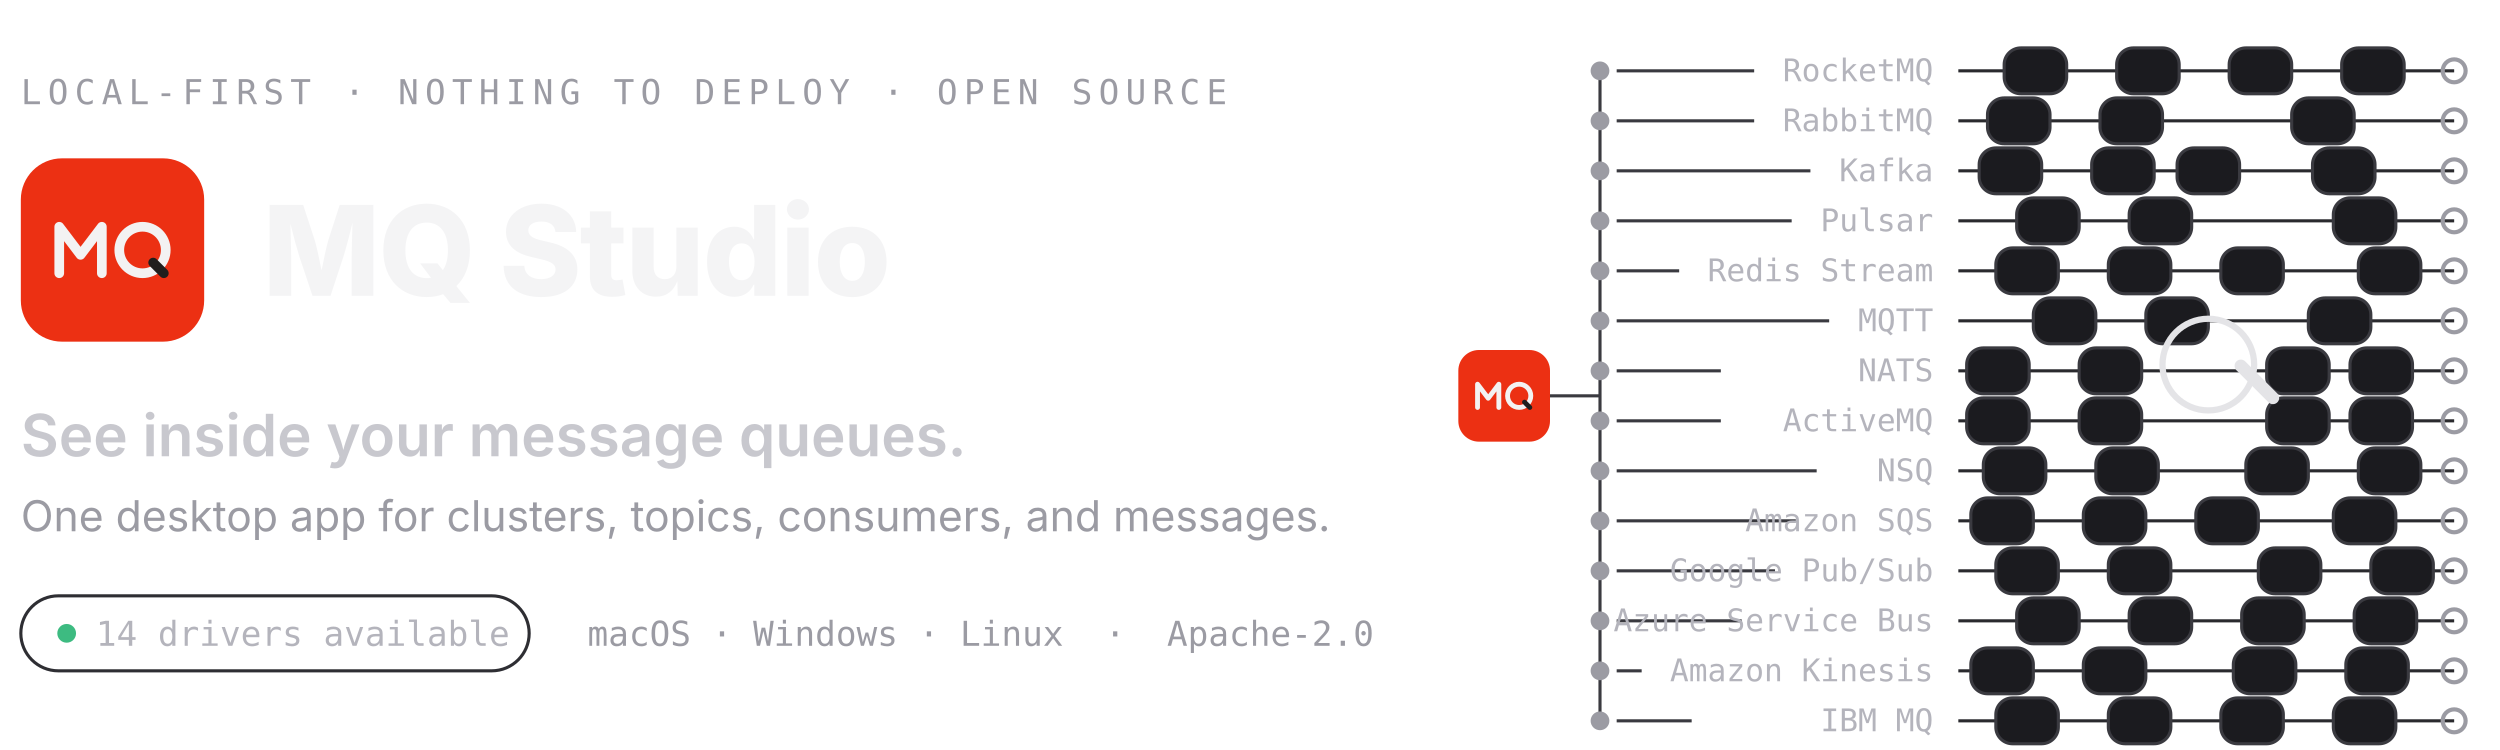
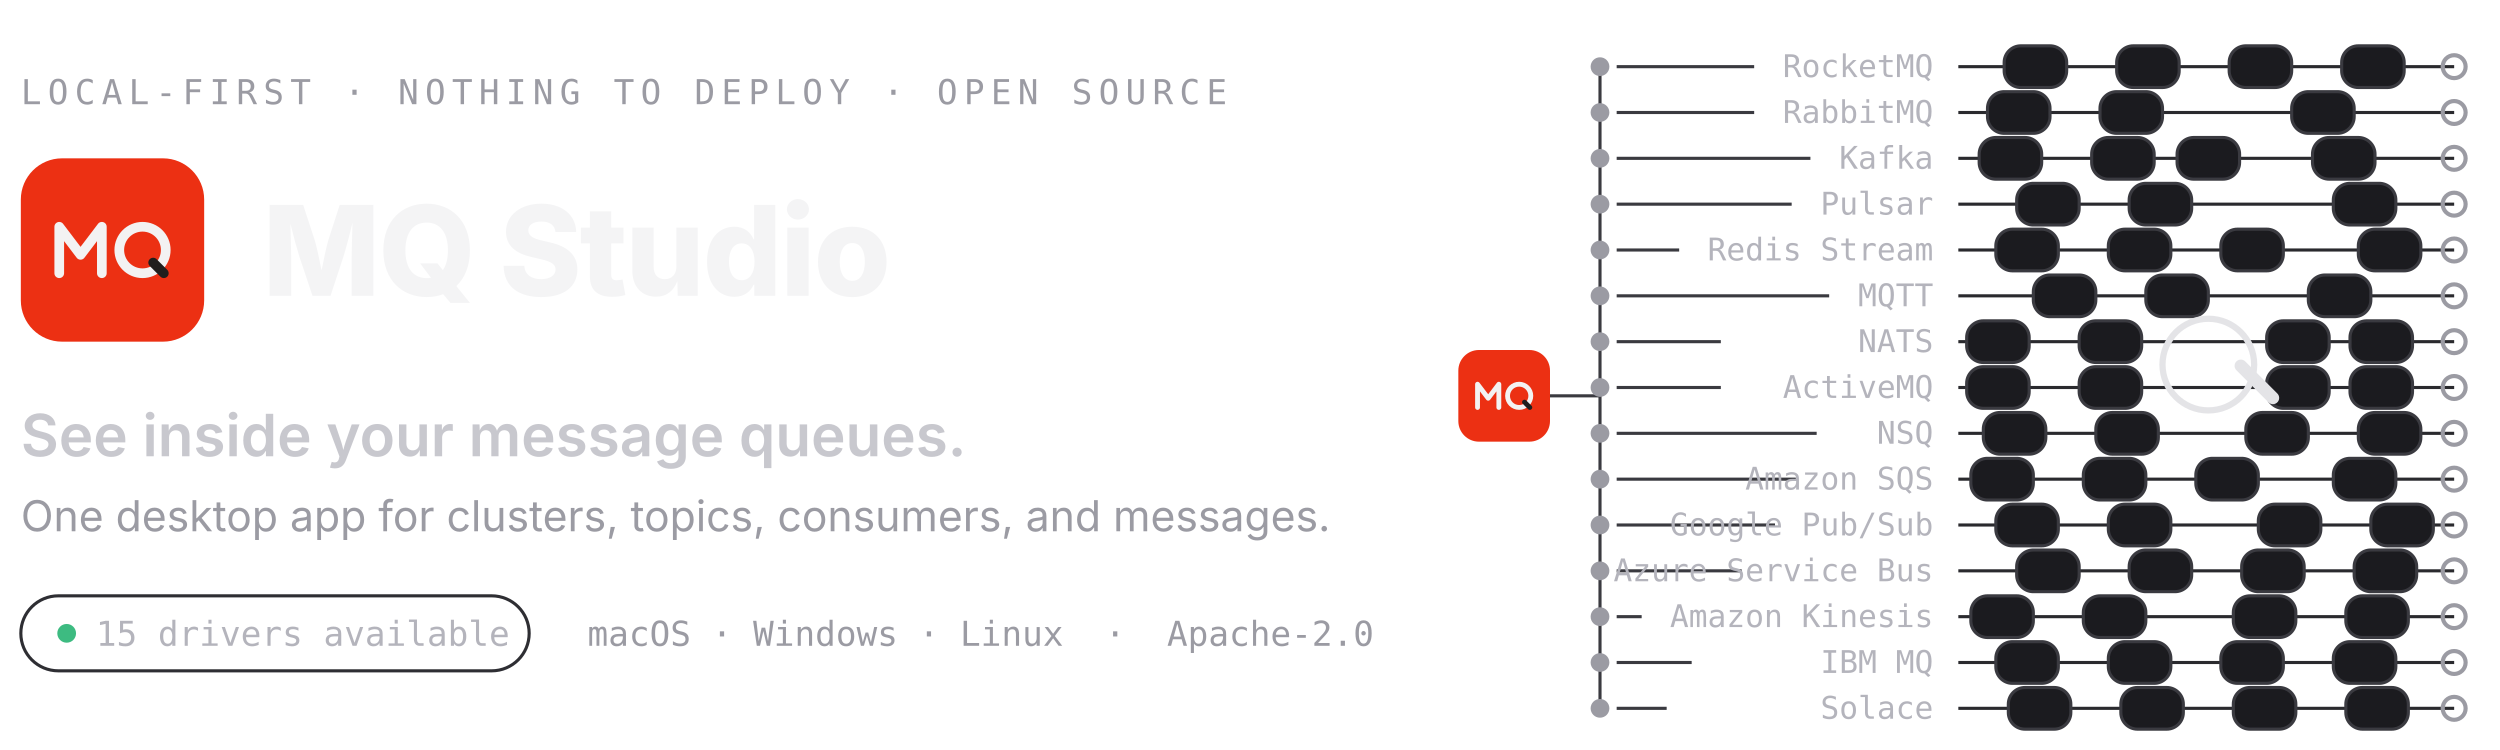
<svg xmlns="http://www.w3.org/2000/svg" width="1200" height="360" viewBox="0 0 1200 360" role="img" aria-labelledby="t d">
  <text x="10" y="50" font-family="ui-monospace,'SF Mono',Menlo,Consolas,monospace" font-size="16.5" letter-spacing="3" fill="#9B9BA3">LOCAL-FIRST · NOTHING TO DEPLOY · OPEN SOURCE</text>
  <g id="lockup">
    <rect x="10" y="76" width="88" height="88" rx="19.8" fill="#EC3013" />
    <g transform="translate(22.86 96.761) scale(0.46478)" fill="none" stroke-width="10">
      <path d="M12 74 L12 26 L34 55 L56 26 L56 74" stroke="#F3F2F2" stroke-linejoin="round" stroke-linecap="round" />
      <circle cx="98" cy="50" r="24" stroke="#F3F2F2" />
      <line x1="109" y1="63" x2="120" y2="74" stroke="#201E1D" stroke-linecap="round" />
    </g>
    <text x="126" y="142" font-family="-apple-system,'PingFang SC','Segoe UI','Microsoft YaHei',system-ui,sans-serif" font-size="60" font-weight="800" letter-spacing="-1" fill="#F4F4F5">MQ Studio</text>
  </g>
  <text x="10" y="219" font-family="-apple-system,'PingFang SC','Segoe UI','Microsoft YaHei',system-ui,sans-serif" font-size="28" font-weight="600" fill="#C8C8CE">See inside your message queues.</text>
  <text x="10" y="255" font-family="-apple-system,'PingFang SC','Segoe UI','Microsoft YaHei',system-ui,sans-serif" font-size="20.5" fill="#9B9BA3">One desktop app for clusters, topics, consumers, and messages.</text>
  <g id="meta">
    <rect x="10" y="286" width="244" height="36" rx="18" fill="none" stroke="#2E2E33" stroke-width="1.5" />
    <circle cx="32" cy="304" r="4.5" fill="#3DBB81" />
-     <text x="46" y="310" font-family="ui-monospace,'SF Mono',Menlo,Consolas,monospace" font-size="16.5" fill="#B4B4BC">14 drivers available</text>
+     <text x="46" y="310" font-family="ui-monospace,'SF Mono',Menlo,Consolas,monospace" font-size="16.5" fill="#B4B4BC">15 drivers available</text>
    <text x="282" y="310" font-family="ui-monospace,'SF Mono',Menlo,Consolas,monospace" font-size="16.5" fill="#9B9BA3">macOS · Windows · Linux  ·  Apache-2.0</text>
  </g>
  <g id="drivers">
    <rect x="700" y="168" width="44" height="44" rx="9.9" fill="#EC3013" />
    <g transform="translate(706.43 178.38) scale(0.23239)" fill="none" stroke-width="10">
      <path d="M12 74 L12 26 L34 55 L56 26 L56 74" stroke="#F3F2F2" stroke-linejoin="round" stroke-linecap="round" />
      <circle cx="98" cy="50" r="24" stroke="#F3F2F2" />
      <line x1="109" y1="63" x2="120" y2="74" stroke="#201E1D" stroke-linecap="round" />
    </g>
    <line x1="744" y1="190" x2="768" y2="190" stroke="#3A3A40" stroke-width="1.5" />
-     <line x1="768" y1="34" x2="768" y2="346" stroke="#3A3A40" stroke-width="1.5" />
-     <line x1="776" y1="34" x2="842" y2="34" stroke="#3A3A40" stroke-width="1.5" />
-     <text x="928" y="39" text-anchor="end" font-family="ui-monospace,'SF Mono',Menlo,Consolas,monospace" font-size="15" fill="#B4B4BC">RocketMQ</text>
-     <line x1="940" y1="34" x2="1178" y2="34" stroke="#2A2A2E" stroke-width="1.5" />
-     <circle cx="768" cy="34" r="4.5" fill="#9B9BA3" />
-     <circle cx="1178" cy="34" r="5.5" fill="none" stroke="#9B9BA3" stroke-width="2" />
-     <rect x="962" y="23" width="30" height="22" rx="8" fill="#1B1B1F" stroke="#3A3A40" stroke-width="1.5" />
-     <rect x="1016" y="23" width="30" height="22" rx="8" fill="#1B1B1F" stroke="#3A3A40" stroke-width="1.5" />
-     <rect x="1070" y="23" width="30" height="22" rx="8" fill="#1B1B1F" stroke="#3A3A40" stroke-width="1.5" />
-     <rect x="1124" y="23" width="30" height="22" rx="8" fill="#1B1B1F" stroke="#3A3A40" stroke-width="1.5" />
-     <line x1="776" y1="58" x2="842" y2="58" stroke="#3A3A40" stroke-width="1.5" />
-     <text x="928" y="63" text-anchor="end" font-family="ui-monospace,'SF Mono',Menlo,Consolas,monospace" font-size="15" fill="#B4B4BC">RabbitMQ</text>
-     <line x1="940" y1="58" x2="1178" y2="58" stroke="#2A2A2E" stroke-width="1.5" />
-     <circle cx="768" cy="58" r="4.5" fill="#9B9BA3" />
-     <circle cx="1178" cy="58" r="5.5" fill="none" stroke="#9B9BA3" stroke-width="2" />
-     <rect x="954" y="47" width="30" height="22" rx="8" fill="#1B1B1F" stroke="#3A3A40" stroke-width="1.5" />
-     <rect x="1008" y="47" width="30" height="22" rx="8" fill="#1B1B1F" stroke="#3A3A40" stroke-width="1.5" />
-     <rect x="1100" y="47" width="30" height="22" rx="8" fill="#1B1B1F" stroke="#3A3A40" stroke-width="1.5" />
-     <line x1="776" y1="82" x2="869" y2="82" stroke="#3A3A40" stroke-width="1.5" />
-     <text x="928" y="87" text-anchor="end" font-family="ui-monospace,'SF Mono',Menlo,Consolas,monospace" font-size="15" fill="#B4B4BC">Kafka</text>
-     <line x1="940" y1="82" x2="1178" y2="82" stroke="#2A2A2E" stroke-width="1.5" />
-     <circle cx="768" cy="82" r="4.5" fill="#9B9BA3" />
-     <circle cx="1178" cy="82" r="5.5" fill="none" stroke="#9B9BA3" stroke-width="2" />
-     <rect x="950" y="71" width="30" height="22" rx="8" fill="#1B1B1F" stroke="#3A3A40" stroke-width="1.5" />
-     <rect x="1004" y="71" width="30" height="22" rx="8" fill="#1B1B1F" stroke="#3A3A40" stroke-width="1.5" />
-     <rect x="1110" y="71" width="30" height="22" rx="8" fill="#1B1B1F" stroke="#3A3A40" stroke-width="1.5" />
-     <rect x="1045" y="71" width="30" height="22" rx="8" fill="#1B1B1F" stroke="#3A3A40" stroke-width="1.5" />
-     <line x1="776" y1="106" x2="860" y2="106" stroke="#3A3A40" stroke-width="1.5" />
-     <text x="928" y="111" text-anchor="end" font-family="ui-monospace,'SF Mono',Menlo,Consolas,monospace" font-size="15" fill="#B4B4BC">Pulsar</text>
-     <line x1="940" y1="106" x2="1178" y2="106" stroke="#2A2A2E" stroke-width="1.5" />
-     <circle cx="768" cy="106" r="4.5" fill="#9B9BA3" />
-     <circle cx="1178" cy="106" r="5.5" fill="none" stroke="#9B9BA3" stroke-width="2" />
-     <rect x="968" y="95" width="30" height="22" rx="8" fill="#1B1B1F" stroke="#3A3A40" stroke-width="1.5" />
-     <rect x="1022" y="95" width="30" height="22" rx="8" fill="#1B1B1F" stroke="#3A3A40" stroke-width="1.5" />
-     <rect x="1120" y="95" width="30" height="22" rx="8" fill="#1B1B1F" stroke="#3A3A40" stroke-width="1.5" />
-     <line x1="776" y1="130" x2="806" y2="130" stroke="#3A3A40" stroke-width="1.5" />
-     <text x="928" y="135" text-anchor="end" font-family="ui-monospace,'SF Mono',Menlo,Consolas,monospace" font-size="15" fill="#B4B4BC">Redis Stream</text>
-     <line x1="940" y1="130" x2="1178" y2="130" stroke="#2A2A2E" stroke-width="1.5" />
-     <circle cx="768" cy="130" r="4.5" fill="#9B9BA3" />
-     <circle cx="1178" cy="130" r="5.5" fill="none" stroke="#9B9BA3" stroke-width="2" />
-     <rect x="958" y="119" width="30" height="22" rx="8" fill="#1B1B1F" stroke="#3A3A40" stroke-width="1.5" />
-     <rect x="1012" y="119" width="30" height="22" rx="8" fill="#1B1B1F" stroke="#3A3A40" stroke-width="1.5" />
-     <rect x="1066" y="119" width="30" height="22" rx="8" fill="#1B1B1F" stroke="#3A3A40" stroke-width="1.5" />
-     <rect x="1132" y="119" width="30" height="22" rx="8" fill="#1B1B1F" stroke="#3A3A40" stroke-width="1.5" />
-     <line x1="776" y1="154" x2="878" y2="154" stroke="#3A3A40" stroke-width="1.5" />
-     <text x="928" y="159" text-anchor="end" font-family="ui-monospace,'SF Mono',Menlo,Consolas,monospace" font-size="15" fill="#B4B4BC">MQTT</text>
-     <line x1="940" y1="154" x2="1178" y2="154" stroke="#2A2A2E" stroke-width="1.5" />
-     <circle cx="768" cy="154" r="4.5" fill="#9B9BA3" />
-     <circle cx="1178" cy="154" r="5.5" fill="none" stroke="#9B9BA3" stroke-width="2" />
-     <rect x="976" y="143" width="30" height="22" rx="8" fill="#1B1B1F" stroke="#3A3A40" stroke-width="1.5" />
-     <rect x="1030" y="143" width="30" height="22" rx="8" fill="#1B1B1F" stroke="#3A3A40" stroke-width="1.5" />
-     <rect x="1108" y="143" width="30" height="22" rx="8" fill="#1B1B1F" stroke="#3A3A40" stroke-width="1.5" />
-     <line x1="776" y1="178" x2="826" y2="178" stroke="#3A3A40" stroke-width="1.5" />
-     <text x="928" y="183" text-anchor="end" font-family="ui-monospace,'SF Mono',Menlo,Consolas,monospace" font-size="15" fill="#B4B4BC">NATS</text>
-     <line x1="940" y1="178" x2="1178" y2="178" stroke="#2A2A2E" stroke-width="1.5" />
-     <circle cx="768" cy="178" r="4.5" fill="#9B9BA3" />
-     <circle cx="1178" cy="178" r="5.5" fill="none" stroke="#9B9BA3" stroke-width="2" />
-     <rect x="944" y="167" width="30" height="22" rx="8" fill="#1B1B1F" stroke="#3A3A40" stroke-width="1.5" />
-     <rect x="998" y="167" width="30" height="22" rx="8" fill="#1B1B1F" stroke="#3A3A40" stroke-width="1.5" />
-     <rect x="1088" y="167" width="30" height="22" rx="8" fill="#1B1B1F" stroke="#3A3A40" stroke-width="1.5" />
-     <rect x="1128" y="167" width="30" height="22" rx="8" fill="#1B1B1F" stroke="#3A3A40" stroke-width="1.5" />
-     <line x1="776" y1="202" x2="826" y2="202" stroke="#3A3A40" stroke-width="1.5" />
-     <text x="928" y="207" text-anchor="end" font-family="ui-monospace,'SF Mono',Menlo,Consolas,monospace" font-size="15" fill="#B4B4BC">ActiveMQ</text>
-     <line x1="940" y1="202" x2="1178" y2="202" stroke="#2A2A2E" stroke-width="1.5" />
-     <circle cx="768" cy="202" r="4.5" fill="#9B9BA3" />
-     <circle cx="1178" cy="202" r="5.5" fill="none" stroke="#9B9BA3" stroke-width="2" />
-     <rect x="944" y="191" width="30" height="22" rx="8" fill="#1B1B1F" stroke="#3A3A40" stroke-width="1.5" />
-     <rect x="998" y="191" width="30" height="22" rx="8" fill="#1B1B1F" stroke="#3A3A40" stroke-width="1.5" />
-     <rect x="1088" y="191" width="30" height="22" rx="8" fill="#1B1B1F" stroke="#3A3A40" stroke-width="1.5" />
-     <rect x="1128" y="191" width="30" height="22" rx="8" fill="#1B1B1F" stroke="#3A3A40" stroke-width="1.5" />
-     <line x1="776" y1="226" x2="872" y2="226" stroke="#3A3A40" stroke-width="1.5" />
-     <text x="928" y="231" text-anchor="end" font-family="ui-monospace,'SF Mono',Menlo,Consolas,monospace" font-size="15" fill="#B4B4BC">NSQ</text>
-     <line x1="940" y1="226" x2="1178" y2="226" stroke="#2A2A2E" stroke-width="1.5" />
-     <circle cx="768" cy="226" r="4.5" fill="#9B9BA3" />
-     <circle cx="1178" cy="226" r="5.5" fill="none" stroke="#9B9BA3" stroke-width="2" />
-     <rect x="952" y="215" width="30" height="22" rx="8" fill="#1B1B1F" stroke="#3A3A40" stroke-width="1.5" />
-     <rect x="1006" y="215" width="30" height="22" rx="8" fill="#1B1B1F" stroke="#3A3A40" stroke-width="1.5" />
-     <rect x="1078" y="215" width="30" height="22" rx="8" fill="#1B1B1F" stroke="#3A3A40" stroke-width="1.5" />
-     <rect x="1132" y="215" width="30" height="22" rx="8" fill="#1B1B1F" stroke="#3A3A40" stroke-width="1.5" />
-     <line x1="776" y1="250" x2="862" y2="250" stroke="#3A3A40" stroke-width="1.5" />
-     <text x="928" y="255" text-anchor="end" font-family="ui-monospace,'SF Mono',Menlo,Consolas,monospace" font-size="15" fill="#B4B4BC">Amazon SQS</text>
-     <line x1="940" y1="250" x2="1178" y2="250" stroke="#2A2A2E" stroke-width="1.5" />
-     <circle cx="768" cy="250" r="4.5" fill="#9B9BA3" />
-     <circle cx="1178" cy="250" r="5.5" fill="none" stroke="#9B9BA3" stroke-width="2" />
-     <rect x="946" y="239" width="30" height="22" rx="8" fill="#1B1B1F" stroke="#3A3A40" stroke-width="1.5" />
-     <rect x="1000" y="239" width="30" height="22" rx="8" fill="#1B1B1F" stroke="#3A3A40" stroke-width="1.5" />
-     <rect x="1054" y="239" width="30" height="22" rx="8" fill="#1B1B1F" stroke="#3A3A40" stroke-width="1.5" />
-     <rect x="1120" y="239" width="30" height="22" rx="8" fill="#1B1B1F" stroke="#3A3A40" stroke-width="1.5" />
-     <line x1="776" y1="274" x2="852" y2="274" stroke="#3A3A40" stroke-width="1.5" />
-     <text x="928" y="279" text-anchor="end" font-family="ui-monospace,'SF Mono',Menlo,Consolas,monospace" font-size="15" fill="#B4B4BC">Google Pub/Sub</text>
+     <line x1="768" y1="32" x2="768" y2="340" stroke="#3A3A40" stroke-width="1.5" />
+     <line x1="776" y1="32" x2="842" y2="32" stroke="#3A3A40" stroke-width="1.5" />
+     <text x="928" y="37" text-anchor="end" font-family="ui-monospace,'SF Mono',Menlo,Consolas,monospace" font-size="15" fill="#B4B4BC">RocketMQ</text>
+     <line x1="940" y1="32" x2="1178" y2="32" stroke="#2A2A2E" stroke-width="1.5" />
+     <circle cx="768" cy="32" r="4.5" fill="#9B9BA3" />
+     <circle cx="1178" cy="32" r="5.5" fill="none" stroke="#9B9BA3" stroke-width="2" />
+     <rect x="962" y="22" width="30" height="20" rx="8" fill="#1B1B1F" stroke="#3A3A40" stroke-width="1.5" />
+     <rect x="1016" y="22" width="30" height="20" rx="8" fill="#1B1B1F" stroke="#3A3A40" stroke-width="1.5" />
+     <rect x="1070" y="22" width="30" height="20" rx="8" fill="#1B1B1F" stroke="#3A3A40" stroke-width="1.5" />
+     <rect x="1124" y="22" width="30" height="20" rx="8" fill="#1B1B1F" stroke="#3A3A40" stroke-width="1.5" />
+     <line x1="776" y1="54" x2="842" y2="54" stroke="#3A3A40" stroke-width="1.5" />
+     <text x="928" y="59" text-anchor="end" font-family="ui-monospace,'SF Mono',Menlo,Consolas,monospace" font-size="15" fill="#B4B4BC">RabbitMQ</text>
+     <line x1="940" y1="54" x2="1178" y2="54" stroke="#2A2A2E" stroke-width="1.5" />
+     <circle cx="768" cy="54" r="4.5" fill="#9B9BA3" />
+     <circle cx="1178" cy="54" r="5.5" fill="none" stroke="#9B9BA3" stroke-width="2" />
+     <rect x="954" y="44" width="30" height="20" rx="8" fill="#1B1B1F" stroke="#3A3A40" stroke-width="1.5" />
+     <rect x="1008" y="44" width="30" height="20" rx="8" fill="#1B1B1F" stroke="#3A3A40" stroke-width="1.5" />
+     <rect x="1100" y="44" width="30" height="20" rx="8" fill="#1B1B1F" stroke="#3A3A40" stroke-width="1.5" />
+     <line x1="776" y1="76" x2="869" y2="76" stroke="#3A3A40" stroke-width="1.5" />
+     <text x="928" y="81" text-anchor="end" font-family="ui-monospace,'SF Mono',Menlo,Consolas,monospace" font-size="15" fill="#B4B4BC">Kafka</text>
+     <line x1="940" y1="76" x2="1178" y2="76" stroke="#2A2A2E" stroke-width="1.5" />
+     <circle cx="768" cy="76" r="4.5" fill="#9B9BA3" />
+     <circle cx="1178" cy="76" r="5.5" fill="none" stroke="#9B9BA3" stroke-width="2" />
+     <rect x="950" y="66" width="30" height="20" rx="8" fill="#1B1B1F" stroke="#3A3A40" stroke-width="1.5" />
+     <rect x="1004" y="66" width="30" height="20" rx="8" fill="#1B1B1F" stroke="#3A3A40" stroke-width="1.5" />
+     <rect x="1110" y="66" width="30" height="20" rx="8" fill="#1B1B1F" stroke="#3A3A40" stroke-width="1.5" />
+     <rect x="1045" y="66" width="30" height="20" rx="8" fill="#1B1B1F" stroke="#3A3A40" stroke-width="1.5" />
+     <line x1="776" y1="98" x2="860" y2="98" stroke="#3A3A40" stroke-width="1.5" />
+     <text x="928" y="103" text-anchor="end" font-family="ui-monospace,'SF Mono',Menlo,Consolas,monospace" font-size="15" fill="#B4B4BC">Pulsar</text>
+     <line x1="940" y1="98" x2="1178" y2="98" stroke="#2A2A2E" stroke-width="1.5" />
+     <circle cx="768" cy="98" r="4.5" fill="#9B9BA3" />
+     <circle cx="1178" cy="98" r="5.5" fill="none" stroke="#9B9BA3" stroke-width="2" />
+     <rect x="968" y="88" width="30" height="20" rx="8" fill="#1B1B1F" stroke="#3A3A40" stroke-width="1.5" />
+     <rect x="1022" y="88" width="30" height="20" rx="8" fill="#1B1B1F" stroke="#3A3A40" stroke-width="1.5" />
+     <rect x="1120" y="88" width="30" height="20" rx="8" fill="#1B1B1F" stroke="#3A3A40" stroke-width="1.5" />
+     <line x1="776" y1="120" x2="806" y2="120" stroke="#3A3A40" stroke-width="1.5" />
+     <text x="928" y="125" text-anchor="end" font-family="ui-monospace,'SF Mono',Menlo,Consolas,monospace" font-size="15" fill="#B4B4BC">Redis Stream</text>
+     <line x1="940" y1="120" x2="1178" y2="120" stroke="#2A2A2E" stroke-width="1.5" />
+     <circle cx="768" cy="120" r="4.5" fill="#9B9BA3" />
+     <circle cx="1178" cy="120" r="5.5" fill="none" stroke="#9B9BA3" stroke-width="2" />
+     <rect x="958" y="110" width="30" height="20" rx="8" fill="#1B1B1F" stroke="#3A3A40" stroke-width="1.5" />
+     <rect x="1012" y="110" width="30" height="20" rx="8" fill="#1B1B1F" stroke="#3A3A40" stroke-width="1.5" />
+     <rect x="1066" y="110" width="30" height="20" rx="8" fill="#1B1B1F" stroke="#3A3A40" stroke-width="1.5" />
+     <rect x="1132" y="110" width="30" height="20" rx="8" fill="#1B1B1F" stroke="#3A3A40" stroke-width="1.5" />
+     <line x1="776" y1="142" x2="878" y2="142" stroke="#3A3A40" stroke-width="1.5" />
+     <text x="928" y="147" text-anchor="end" font-family="ui-monospace,'SF Mono',Menlo,Consolas,monospace" font-size="15" fill="#B4B4BC">MQTT</text>
+     <line x1="940" y1="142" x2="1178" y2="142" stroke="#2A2A2E" stroke-width="1.5" />
+     <circle cx="768" cy="142" r="4.5" fill="#9B9BA3" />
+     <circle cx="1178" cy="142" r="5.5" fill="none" stroke="#9B9BA3" stroke-width="2" />
+     <rect x="976" y="132" width="30" height="20" rx="8" fill="#1B1B1F" stroke="#3A3A40" stroke-width="1.5" />
+     <rect x="1030" y="132" width="30" height="20" rx="8" fill="#1B1B1F" stroke="#3A3A40" stroke-width="1.5" />
+     <rect x="1108" y="132" width="30" height="20" rx="8" fill="#1B1B1F" stroke="#3A3A40" stroke-width="1.5" />
+     <line x1="776" y1="164" x2="826" y2="164" stroke="#3A3A40" stroke-width="1.5" />
+     <text x="928" y="169" text-anchor="end" font-family="ui-monospace,'SF Mono',Menlo,Consolas,monospace" font-size="15" fill="#B4B4BC">NATS</text>
+     <line x1="940" y1="164" x2="1178" y2="164" stroke="#2A2A2E" stroke-width="1.5" />
+     <circle cx="768" cy="164" r="4.5" fill="#9B9BA3" />
+     <circle cx="1178" cy="164" r="5.5" fill="none" stroke="#9B9BA3" stroke-width="2" />
+     <rect x="944" y="154" width="30" height="20" rx="8" fill="#1B1B1F" stroke="#3A3A40" stroke-width="1.5" />
+     <rect x="998" y="154" width="30" height="20" rx="8" fill="#1B1B1F" stroke="#3A3A40" stroke-width="1.5" />
+     <rect x="1088" y="154" width="30" height="20" rx="8" fill="#1B1B1F" stroke="#3A3A40" stroke-width="1.5" />
+     <rect x="1128" y="154" width="30" height="20" rx="8" fill="#1B1B1F" stroke="#3A3A40" stroke-width="1.5" />
+     <line x1="776" y1="186" x2="826" y2="186" stroke="#3A3A40" stroke-width="1.5" />
+     <text x="928" y="191" text-anchor="end" font-family="ui-monospace,'SF Mono',Menlo,Consolas,monospace" font-size="15" fill="#B4B4BC">ActiveMQ</text>
+     <line x1="940" y1="186" x2="1178" y2="186" stroke="#2A2A2E" stroke-width="1.5" />
+     <circle cx="768" cy="186" r="4.5" fill="#9B9BA3" />
+     <circle cx="1178" cy="186" r="5.5" fill="none" stroke="#9B9BA3" stroke-width="2" />
+     <rect x="944" y="176" width="30" height="20" rx="8" fill="#1B1B1F" stroke="#3A3A40" stroke-width="1.5" />
+     <rect x="998" y="176" width="30" height="20" rx="8" fill="#1B1B1F" stroke="#3A3A40" stroke-width="1.5" />
+     <rect x="1088" y="176" width="30" height="20" rx="8" fill="#1B1B1F" stroke="#3A3A40" stroke-width="1.5" />
+     <rect x="1128" y="176" width="30" height="20" rx="8" fill="#1B1B1F" stroke="#3A3A40" stroke-width="1.5" />
+     <line x1="776" y1="208" x2="872" y2="208" stroke="#3A3A40" stroke-width="1.5" />
+     <text x="928" y="213" text-anchor="end" font-family="ui-monospace,'SF Mono',Menlo,Consolas,monospace" font-size="15" fill="#B4B4BC">NSQ</text>
+     <line x1="940" y1="208" x2="1178" y2="208" stroke="#2A2A2E" stroke-width="1.5" />
+     <circle cx="768" cy="208" r="4.5" fill="#9B9BA3" />
+     <circle cx="1178" cy="208" r="5.5" fill="none" stroke="#9B9BA3" stroke-width="2" />
+     <rect x="952" y="198" width="30" height="20" rx="8" fill="#1B1B1F" stroke="#3A3A40" stroke-width="1.5" />
+     <rect x="1006" y="198" width="30" height="20" rx="8" fill="#1B1B1F" stroke="#3A3A40" stroke-width="1.5" />
+     <rect x="1078" y="198" width="30" height="20" rx="8" fill="#1B1B1F" stroke="#3A3A40" stroke-width="1.5" />
+     <rect x="1132" y="198" width="30" height="20" rx="8" fill="#1B1B1F" stroke="#3A3A40" stroke-width="1.5" />
+     <line x1="776" y1="230" x2="862" y2="230" stroke="#3A3A40" stroke-width="1.5" />
+     <text x="928" y="235" text-anchor="end" font-family="ui-monospace,'SF Mono',Menlo,Consolas,monospace" font-size="15" fill="#B4B4BC">Amazon SQS</text>
+     <line x1="940" y1="230" x2="1178" y2="230" stroke="#2A2A2E" stroke-width="1.5" />
+     <circle cx="768" cy="230" r="4.5" fill="#9B9BA3" />
+     <circle cx="1178" cy="230" r="5.5" fill="none" stroke="#9B9BA3" stroke-width="2" />
+     <rect x="946" y="220" width="30" height="20" rx="8" fill="#1B1B1F" stroke="#3A3A40" stroke-width="1.5" />
+     <rect x="1000" y="220" width="30" height="20" rx="8" fill="#1B1B1F" stroke="#3A3A40" stroke-width="1.5" />
+     <rect x="1054" y="220" width="30" height="20" rx="8" fill="#1B1B1F" stroke="#3A3A40" stroke-width="1.5" />
+     <rect x="1120" y="220" width="30" height="20" rx="8" fill="#1B1B1F" stroke="#3A3A40" stroke-width="1.5" />
+     <line x1="776" y1="252" x2="852" y2="252" stroke="#3A3A40" stroke-width="1.5" />
+     <text x="928" y="257" text-anchor="end" font-family="ui-monospace,'SF Mono',Menlo,Consolas,monospace" font-size="15" fill="#B4B4BC">Google Pub/Sub</text>
+     <line x1="940" y1="252" x2="1178" y2="252" stroke="#2A2A2E" stroke-width="1.5" />
+     <circle cx="768" cy="252" r="4.5" fill="#9B9BA3" />
+     <circle cx="1178" cy="252" r="5.5" fill="none" stroke="#9B9BA3" stroke-width="2" />
+     <rect x="958" y="242" width="30" height="20" rx="8" fill="#1B1B1F" stroke="#3A3A40" stroke-width="1.5" />
+     <rect x="1012" y="242" width="30" height="20" rx="8" fill="#1B1B1F" stroke="#3A3A40" stroke-width="1.5" />
+     <rect x="1084" y="242" width="30" height="20" rx="8" fill="#1B1B1F" stroke="#3A3A40" stroke-width="1.5" />
+     <rect x="1138" y="242" width="30" height="20" rx="8" fill="#1B1B1F" stroke="#3A3A40" stroke-width="1.5" />
+     <line x1="776" y1="274" x2="836" y2="274" stroke="#3A3A40" stroke-width="1.5" />
+     <text x="928" y="279" text-anchor="end" font-family="ui-monospace,'SF Mono',Menlo,Consolas,monospace" font-size="15" fill="#B4B4BC">Azure Service Bus</text>
    <line x1="940" y1="274" x2="1178" y2="274" stroke="#2A2A2E" stroke-width="1.5" />
    <circle cx="768" cy="274" r="4.5" fill="#9B9BA3" />
    <circle cx="1178" cy="274" r="5.5" fill="none" stroke="#9B9BA3" stroke-width="2" />
-     <rect x="958" y="263" width="30" height="22" rx="8" fill="#1B1B1F" stroke="#3A3A40" stroke-width="1.5" />
-     <rect x="1012" y="263" width="30" height="22" rx="8" fill="#1B1B1F" stroke="#3A3A40" stroke-width="1.5" />
-     <rect x="1084" y="263" width="30" height="22" rx="8" fill="#1B1B1F" stroke="#3A3A40" stroke-width="1.5" />
-     <rect x="1138" y="263" width="30" height="22" rx="8" fill="#1B1B1F" stroke="#3A3A40" stroke-width="1.5" />
-     <line x1="776" y1="298" x2="836" y2="298" stroke="#3A3A40" stroke-width="1.5" />
-     <text x="928" y="303" text-anchor="end" font-family="ui-monospace,'SF Mono',Menlo,Consolas,monospace" font-size="15" fill="#B4B4BC">Azure Service Bus</text>
-     <line x1="940" y1="298" x2="1178" y2="298" stroke="#2A2A2E" stroke-width="1.5" />
-     <circle cx="768" cy="298" r="4.5" fill="#9B9BA3" />
-     <circle cx="1178" cy="298" r="5.5" fill="none" stroke="#9B9BA3" stroke-width="2" />
-     <rect x="968" y="287" width="30" height="22" rx="8" fill="#1B1B1F" stroke="#3A3A40" stroke-width="1.5" />
-     <rect x="1022" y="287" width="30" height="22" rx="8" fill="#1B1B1F" stroke="#3A3A40" stroke-width="1.5" />
-     <rect x="1076" y="287" width="30" height="22" rx="8" fill="#1B1B1F" stroke="#3A3A40" stroke-width="1.5" />
-     <rect x="1130" y="287" width="30" height="22" rx="8" fill="#1B1B1F" stroke="#3A3A40" stroke-width="1.5" />
-     <line x1="776" y1="322" x2="788" y2="322" stroke="#3A3A40" stroke-width="1.5" />
-     <text x="928" y="327" text-anchor="end" font-family="ui-monospace,'SF Mono',Menlo,Consolas,monospace" font-size="15" fill="#B4B4BC">Amazon Kinesis</text>
-     <line x1="940" y1="322" x2="1178" y2="322" stroke="#2A2A2E" stroke-width="1.5" />
-     <circle cx="768" cy="322" r="4.5" fill="#9B9BA3" />
-     <circle cx="1178" cy="322" r="5.5" fill="none" stroke="#9B9BA3" stroke-width="2" />
-     <rect x="946" y="311" width="30" height="22" rx="8" fill="#1B1B1F" stroke="#3A3A40" stroke-width="1.5" />
-     <rect x="1000" y="311" width="30" height="22" rx="8" fill="#1B1B1F" stroke="#3A3A40" stroke-width="1.5" />
-     <rect x="1072" y="311" width="30" height="22" rx="8" fill="#1B1B1F" stroke="#3A3A40" stroke-width="1.5" />
-     <rect x="1126" y="311" width="30" height="22" rx="8" fill="#1B1B1F" stroke="#3A3A40" stroke-width="1.5" />
-     <line x1="776" y1="346" x2="812" y2="346" stroke="#3A3A40" stroke-width="1.5" />
-     <text x="928" y="351" text-anchor="end" font-family="ui-monospace,'SF Mono',Menlo,Consolas,monospace" font-size="15" fill="#B4B4BC">IBM MQ</text>
-     <line x1="940" y1="346" x2="1178" y2="346" stroke="#2A2A2E" stroke-width="1.5" />
-     <circle cx="768" cy="346" r="4.5" fill="#9B9BA3" />
-     <circle cx="1178" cy="346" r="5.5" fill="none" stroke="#9B9BA3" stroke-width="2" />
-     <rect x="958" y="335" width="30" height="22" rx="8" fill="#1B1B1F" stroke="#3A3A40" stroke-width="1.5" />
-     <rect x="1012" y="335" width="30" height="22" rx="8" fill="#1B1B1F" stroke="#3A3A40" stroke-width="1.5" />
-     <rect x="1066" y="335" width="30" height="22" rx="8" fill="#1B1B1F" stroke="#3A3A40" stroke-width="1.5" />
-     <rect x="1120" y="335" width="30" height="22" rx="8" fill="#1B1B1F" stroke="#3A3A40" stroke-width="1.5" />
+     <rect x="968" y="264" width="30" height="20" rx="8" fill="#1B1B1F" stroke="#3A3A40" stroke-width="1.5" />
+     <rect x="1022" y="264" width="30" height="20" rx="8" fill="#1B1B1F" stroke="#3A3A40" stroke-width="1.5" />
+     <rect x="1076" y="264" width="30" height="20" rx="8" fill="#1B1B1F" stroke="#3A3A40" stroke-width="1.5" />
+     <rect x="1130" y="264" width="30" height="20" rx="8" fill="#1B1B1F" stroke="#3A3A40" stroke-width="1.5" />
+     <line x1="776" y1="296" x2="788" y2="296" stroke="#3A3A40" stroke-width="1.5" />
+     <text x="928" y="301" text-anchor="end" font-family="ui-monospace,'SF Mono',Menlo,Consolas,monospace" font-size="15" fill="#B4B4BC">Amazon Kinesis</text>
+     <line x1="940" y1="296" x2="1178" y2="296" stroke="#2A2A2E" stroke-width="1.5" />
+     <circle cx="768" cy="296" r="4.5" fill="#9B9BA3" />
+     <circle cx="1178" cy="296" r="5.5" fill="none" stroke="#9B9BA3" stroke-width="2" />
+     <rect x="946" y="286" width="30" height="20" rx="8" fill="#1B1B1F" stroke="#3A3A40" stroke-width="1.5" />
+     <rect x="1000" y="286" width="30" height="20" rx="8" fill="#1B1B1F" stroke="#3A3A40" stroke-width="1.5" />
+     <rect x="1072" y="286" width="30" height="20" rx="8" fill="#1B1B1F" stroke="#3A3A40" stroke-width="1.5" />
+     <rect x="1126" y="286" width="30" height="20" rx="8" fill="#1B1B1F" stroke="#3A3A40" stroke-width="1.5" />
+     <line x1="776" y1="318" x2="812" y2="318" stroke="#3A3A40" stroke-width="1.5" />
+     <text x="928" y="323" text-anchor="end" font-family="ui-monospace,'SF Mono',Menlo,Consolas,monospace" font-size="15" fill="#B4B4BC">IBM MQ</text>
+     <line x1="940" y1="318" x2="1178" y2="318" stroke="#2A2A2E" stroke-width="1.5" />
+     <circle cx="768" cy="318" r="4.5" fill="#9B9BA3" />
+     <circle cx="1178" cy="318" r="5.5" fill="none" stroke="#9B9BA3" stroke-width="2" />
+     <rect x="958" y="308" width="30" height="20" rx="8" fill="#1B1B1F" stroke="#3A3A40" stroke-width="1.5" />
+     <rect x="1012" y="308" width="30" height="20" rx="8" fill="#1B1B1F" stroke="#3A3A40" stroke-width="1.5" />
+     <rect x="1066" y="308" width="30" height="20" rx="8" fill="#1B1B1F" stroke="#3A3A40" stroke-width="1.5" />
+     <rect x="1120" y="308" width="30" height="20" rx="8" fill="#1B1B1F" stroke="#3A3A40" stroke-width="1.5" />
+     <line x1="776" y1="340" x2="800" y2="340" stroke="#3A3A40" stroke-width="1.5" />
+     <text x="928" y="345" text-anchor="end" font-family="ui-monospace,'SF Mono',Menlo,Consolas,monospace" font-size="15" fill="#B4B4BC">Solace</text>
+     <line x1="940" y1="340" x2="1178" y2="340" stroke="#2A2A2E" stroke-width="1.5" />
+     <circle cx="768" cy="340" r="4.5" fill="#9B9BA3" />
+     <circle cx="1178" cy="340" r="5.5" fill="none" stroke="#9B9BA3" stroke-width="2" />
+     <rect x="964" y="330" width="30" height="20" rx="8" fill="#1B1B1F" stroke="#3A3A40" stroke-width="1.5" />
+     <rect x="1018" y="330" width="30" height="20" rx="8" fill="#1B1B1F" stroke="#3A3A40" stroke-width="1.5" />
+     <rect x="1072" y="330" width="30" height="20" rx="8" fill="#1B1B1F" stroke="#3A3A40" stroke-width="1.5" />
+     <rect x="1126" y="330" width="30" height="20" rx="8" fill="#1B1B1F" stroke="#3A3A40" stroke-width="1.5" />
  </g>
  <g id="inspect">
    <circle cx="1060" cy="175" r="22" fill="none" stroke="#E4E4E7" stroke-width="3" />
    <line x1="1075.6" y1="175.6" x2="1091" y2="191" stroke="#E4E4E7" stroke-width="6" stroke-linecap="round" />
  </g>
</svg>
